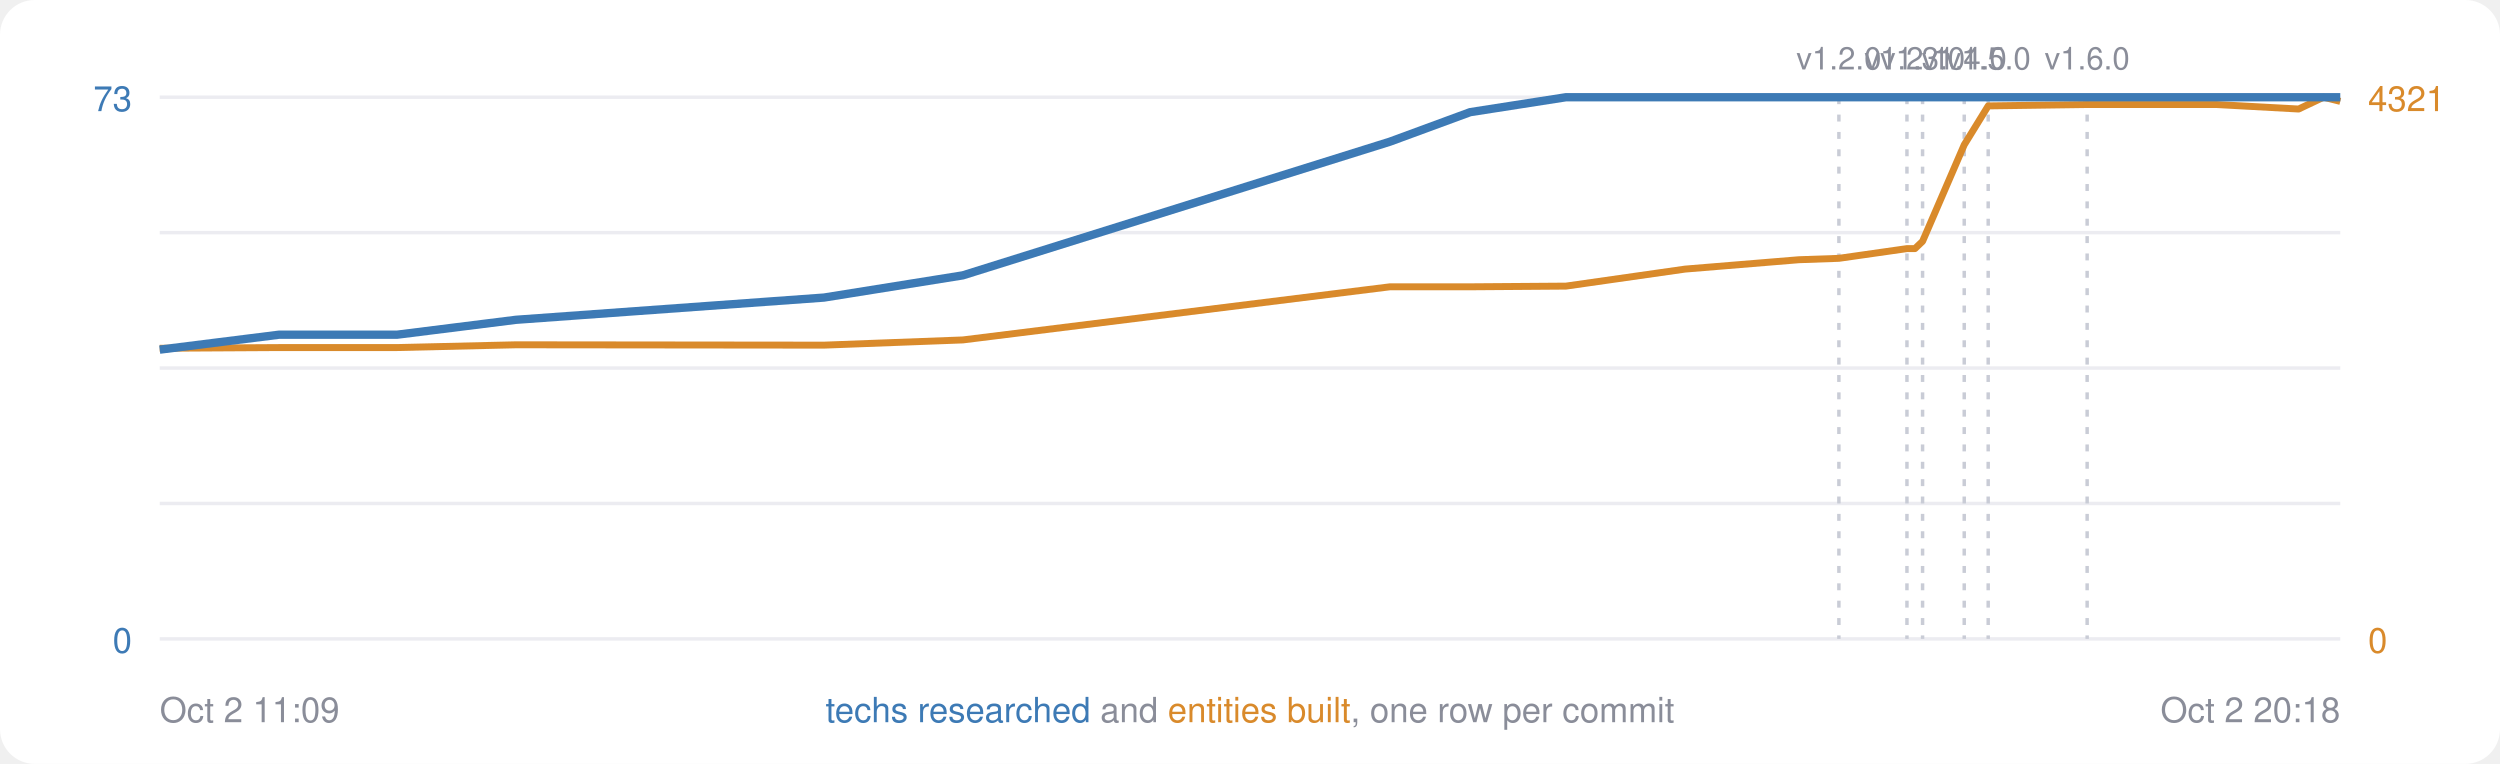
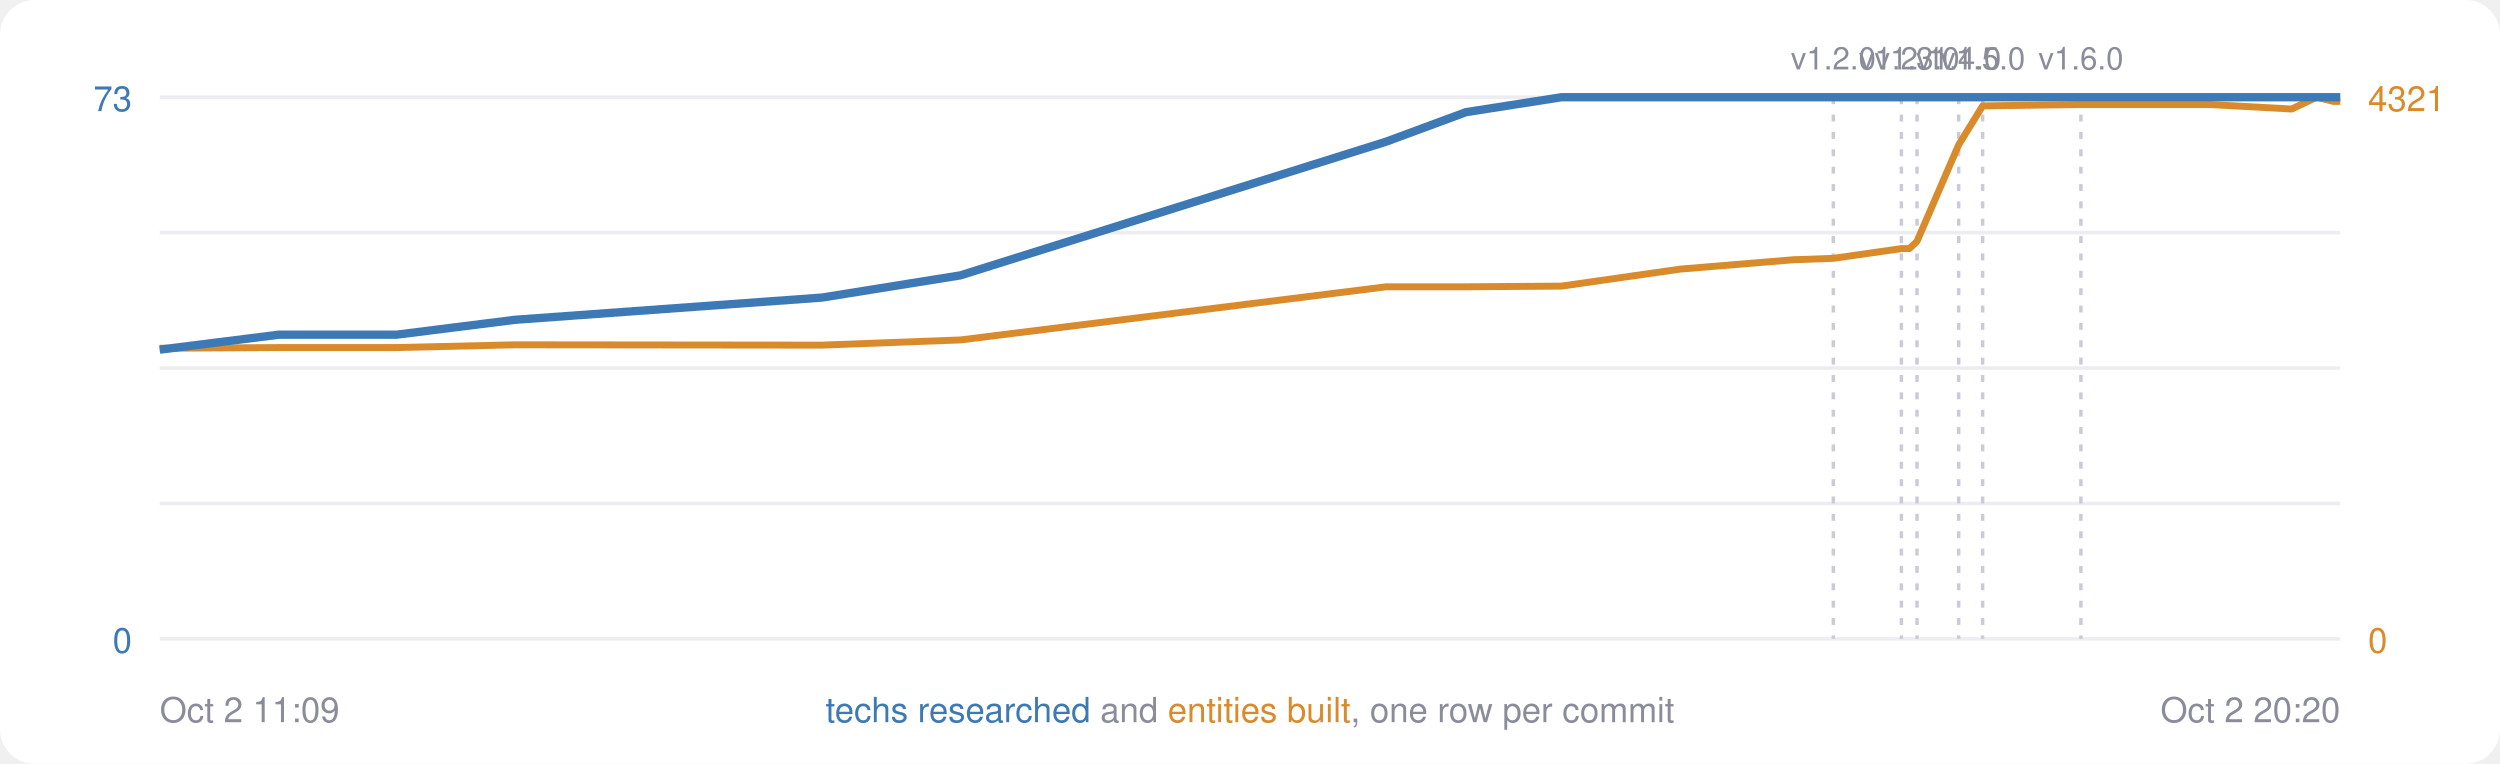
<svg xmlns="http://www.w3.org/2000/svg" viewBox="0 0 720 220" width="720" height="220" font-family="-apple-system,Helvetica,Arial,sans-serif">
  <rect width="720" height="220" fill="#ffffff" rx="10" />
  <line x1="46" y1="184.0" x2="674" y2="184.0" stroke="#ececf1" />
  <line x1="46" y1="145.0" x2="674" y2="145.0" stroke="#ececf1" />
  <line x1="46" y1="106.0" x2="674" y2="106.0" stroke="#ececf1" />
  <line x1="46" y1="67.0" x2="674" y2="67.0" stroke="#ececf1" />
  <line x1="46" y1="28.0" x2="674" y2="28.0" stroke="#ececf1" />
-   <line x1="529.6" y1="28" x2="529.6" y2="184" stroke="#c9ccd6" stroke-dasharray="2 3" />
-   <text x="529.6" y="20" text-anchor="middle" font-size="9" fill="#8a8d99">v1.2.0</text>
-   <line x1="549.2" y1="28" x2="549.2" y2="184" stroke="#c9ccd6" stroke-dasharray="2 3" />
-   <text x="549.2" y="20" text-anchor="middle" font-size="9" fill="#8a8d99">v1.2.1</text>
-   <line x1="553.7" y1="28" x2="553.7" y2="184" stroke="#c9ccd6" stroke-dasharray="2 3" />
-   <text x="553.7" y="20" text-anchor="middle" font-size="9" fill="#8a8d99">v1.3.0</text>
-   <line x1="565.7" y1="28" x2="565.7" y2="184" stroke="#c9ccd6" stroke-dasharray="2 3" />
-   <text x="565.7" y="20" text-anchor="middle" font-size="9" fill="#8a8d99">v1.4.0</text>
-   <line x1="572.6" y1="28" x2="572.6" y2="184" stroke="#c9ccd6" stroke-dasharray="2 3" />
-   <text x="572.6" y="20" text-anchor="middle" font-size="9" fill="#8a8d99">v1.5.0</text>
-   <line x1="601.1" y1="28" x2="601.1" y2="184" stroke="#c9ccd6" stroke-dasharray="2 3" />
-   <text x="601.1" y="20" text-anchor="middle" font-size="9" fill="#8a8d99">v1.6.0</text>
-   <polyline points="46.0,100.3 80.3,100.1 114.3,100.1 148.6,99.3 237.3,99.4 277.3,97.9 400.3,82.6 423.4,82.6 451.0,82.4 485.3,77.5 518.1,74.8 529.6,74.4 549.2,71.6 551.5,71.6 553.7,69.5 565.7,41.7 572.6,30.5 601.1,30.1 638.3,30.1 662.0,31.4 669.2,28.0 674.0,29.2" fill="none" stroke="#d98a2b" stroke-width="2" stroke-linejoin="round" />
-   <polyline points="46.0,100.7 80.3,96.4 114.3,96.4 148.6,92.1 237.3,85.7 277.3,79.3 400.3,40.8 423.4,32.3 451.0,28.0 485.3,28.0 518.1,28.0 529.6,28.0 549.2,28.0 551.5,28.0 553.7,28.0 565.7,28.0 572.6,28.0 601.1,28.0 638.3,28.0 662.0,28.0 669.2,28.0 674.0,28.0" fill="none" stroke="#3d7ab5" stroke-width="2.4" stroke-linejoin="round" />
+   <line x1="528.0" y1="28" x2="528.0" y2="184" stroke="#c9ccd6" stroke-dasharray="2 3" />
+   <text x="528.0" y="20" text-anchor="middle" font-size="9" fill="#8a8d99">v1.2.0</text>
+   <line x1="547.6" y1="28" x2="547.6" y2="184" stroke="#c9ccd6" stroke-dasharray="2 3" />
+   <text x="547.6" y="20" text-anchor="middle" font-size="9" fill="#8a8d99">v1.2.1</text>
+   <line x1="552.1" y1="28" x2="552.1" y2="184" stroke="#c9ccd6" stroke-dasharray="2 3" />
+   <text x="552.1" y="20" text-anchor="middle" font-size="9" fill="#8a8d99">v1.3.0</text>
+   <line x1="564.1" y1="28" x2="564.1" y2="184" stroke="#c9ccd6" stroke-dasharray="2 3" />
+   <text x="564.1" y="20" text-anchor="middle" font-size="9" fill="#8a8d99">v1.4.0</text>
+   <line x1="571.0" y1="28" x2="571.0" y2="184" stroke="#c9ccd6" stroke-dasharray="2 3" />
+   <text x="571.0" y="20" text-anchor="middle" font-size="9" fill="#8a8d99">v1.5.0</text>
+   <line x1="599.3" y1="28" x2="599.3" y2="184" stroke="#c9ccd6" stroke-dasharray="2 3" />
+   <text x="599.3" y="20" text-anchor="middle" font-size="9" fill="#8a8d99">v1.6.0</text>
+   <polyline points="46.0,100.3 80.2,100.1 114.1,100.1 148.3,99.3 236.7,99.4 276.6,97.9 399.2,82.6 422.2,82.6 449.7,82.4 483.9,77.5 516.6,74.8 528.0,74.4 547.6,71.6 549.9,71.6 552.1,69.5 564.1,41.7 571.0,30.5 599.3,30.1 636.4,30.1 660.0,31.4 667.2,28.0 672.0,29.2 674.0,29.2" fill="none" stroke="#d98a2b" stroke-width="2" stroke-linejoin="round" />
+   <polyline points="46.0,100.7 80.2,96.4 114.1,96.4 148.3,92.1 236.7,85.7 276.6,79.3 399.2,40.8 422.2,32.3 449.7,28.0 483.9,28.0 516.6,28.0 528.0,28.0 547.6,28.0 549.9,28.0 552.1,28.0 564.1,28.0 571.0,28.0 599.3,28.0 636.4,28.0 660.0,28.0 667.2,28.0 672.0,28.0 674.0,28.0" fill="none" stroke="#3d7ab5" stroke-width="2.4" stroke-linejoin="round" />
  <text x="38" y="32" text-anchor="end" font-size="10" fill="#3d7ab5">73</text>
  <text x="38" y="188" text-anchor="end" font-size="10" fill="#3d7ab5">0</text>
  <text x="682" y="32" font-size="10" fill="#d98a2b">4321</text>
  <text x="682" y="188" font-size="10" fill="#d98a2b">0</text>
  <text x="46" y="208" font-size="10" fill="#8a8d99">Oct 2 11:09</text>
-   <text x="674" y="208" text-anchor="end" font-size="10" fill="#8a8d99">Oct 2 20:18</text>
+   <text x="674" y="208" text-anchor="end" font-size="10" fill="#8a8d99">Oct 2 20:20</text>
  <text x="360.0" y="208" text-anchor="middle" font-size="10" fill="#8a8d99">
    <tspan fill="#3d7ab5">techs researched</tspan>  and  <tspan fill="#d98a2b">entities built</tspan>, one row per commit</text>
</svg>
